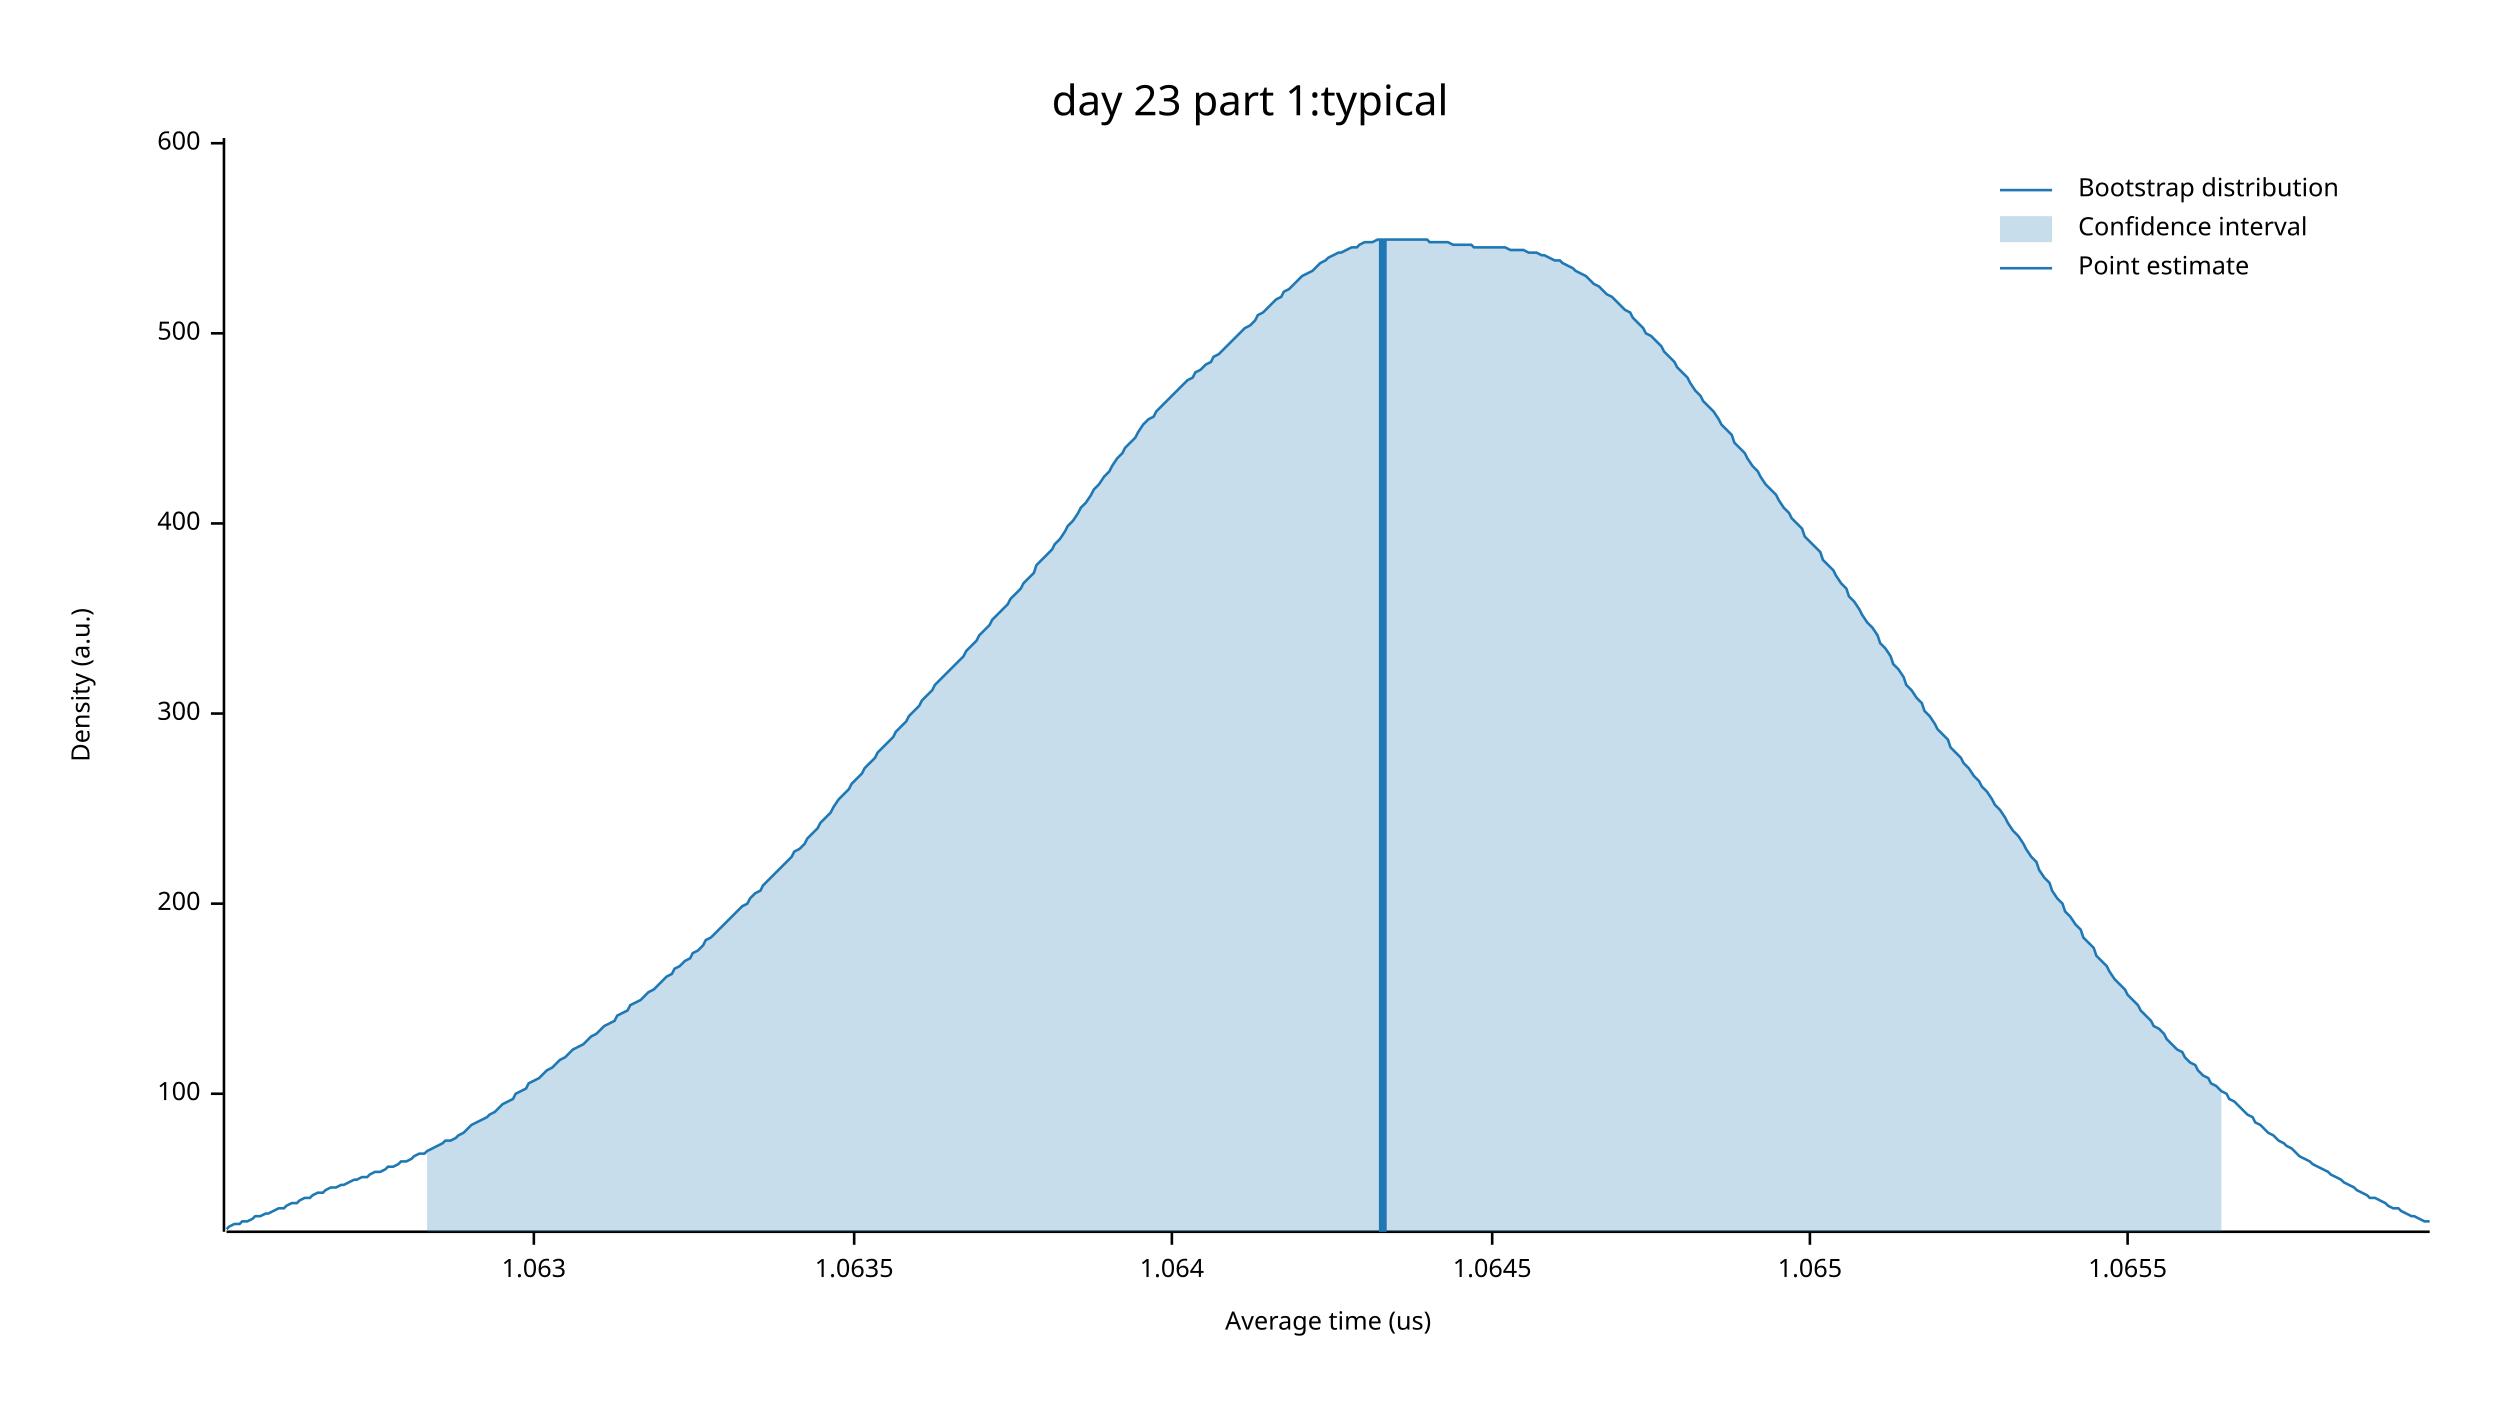
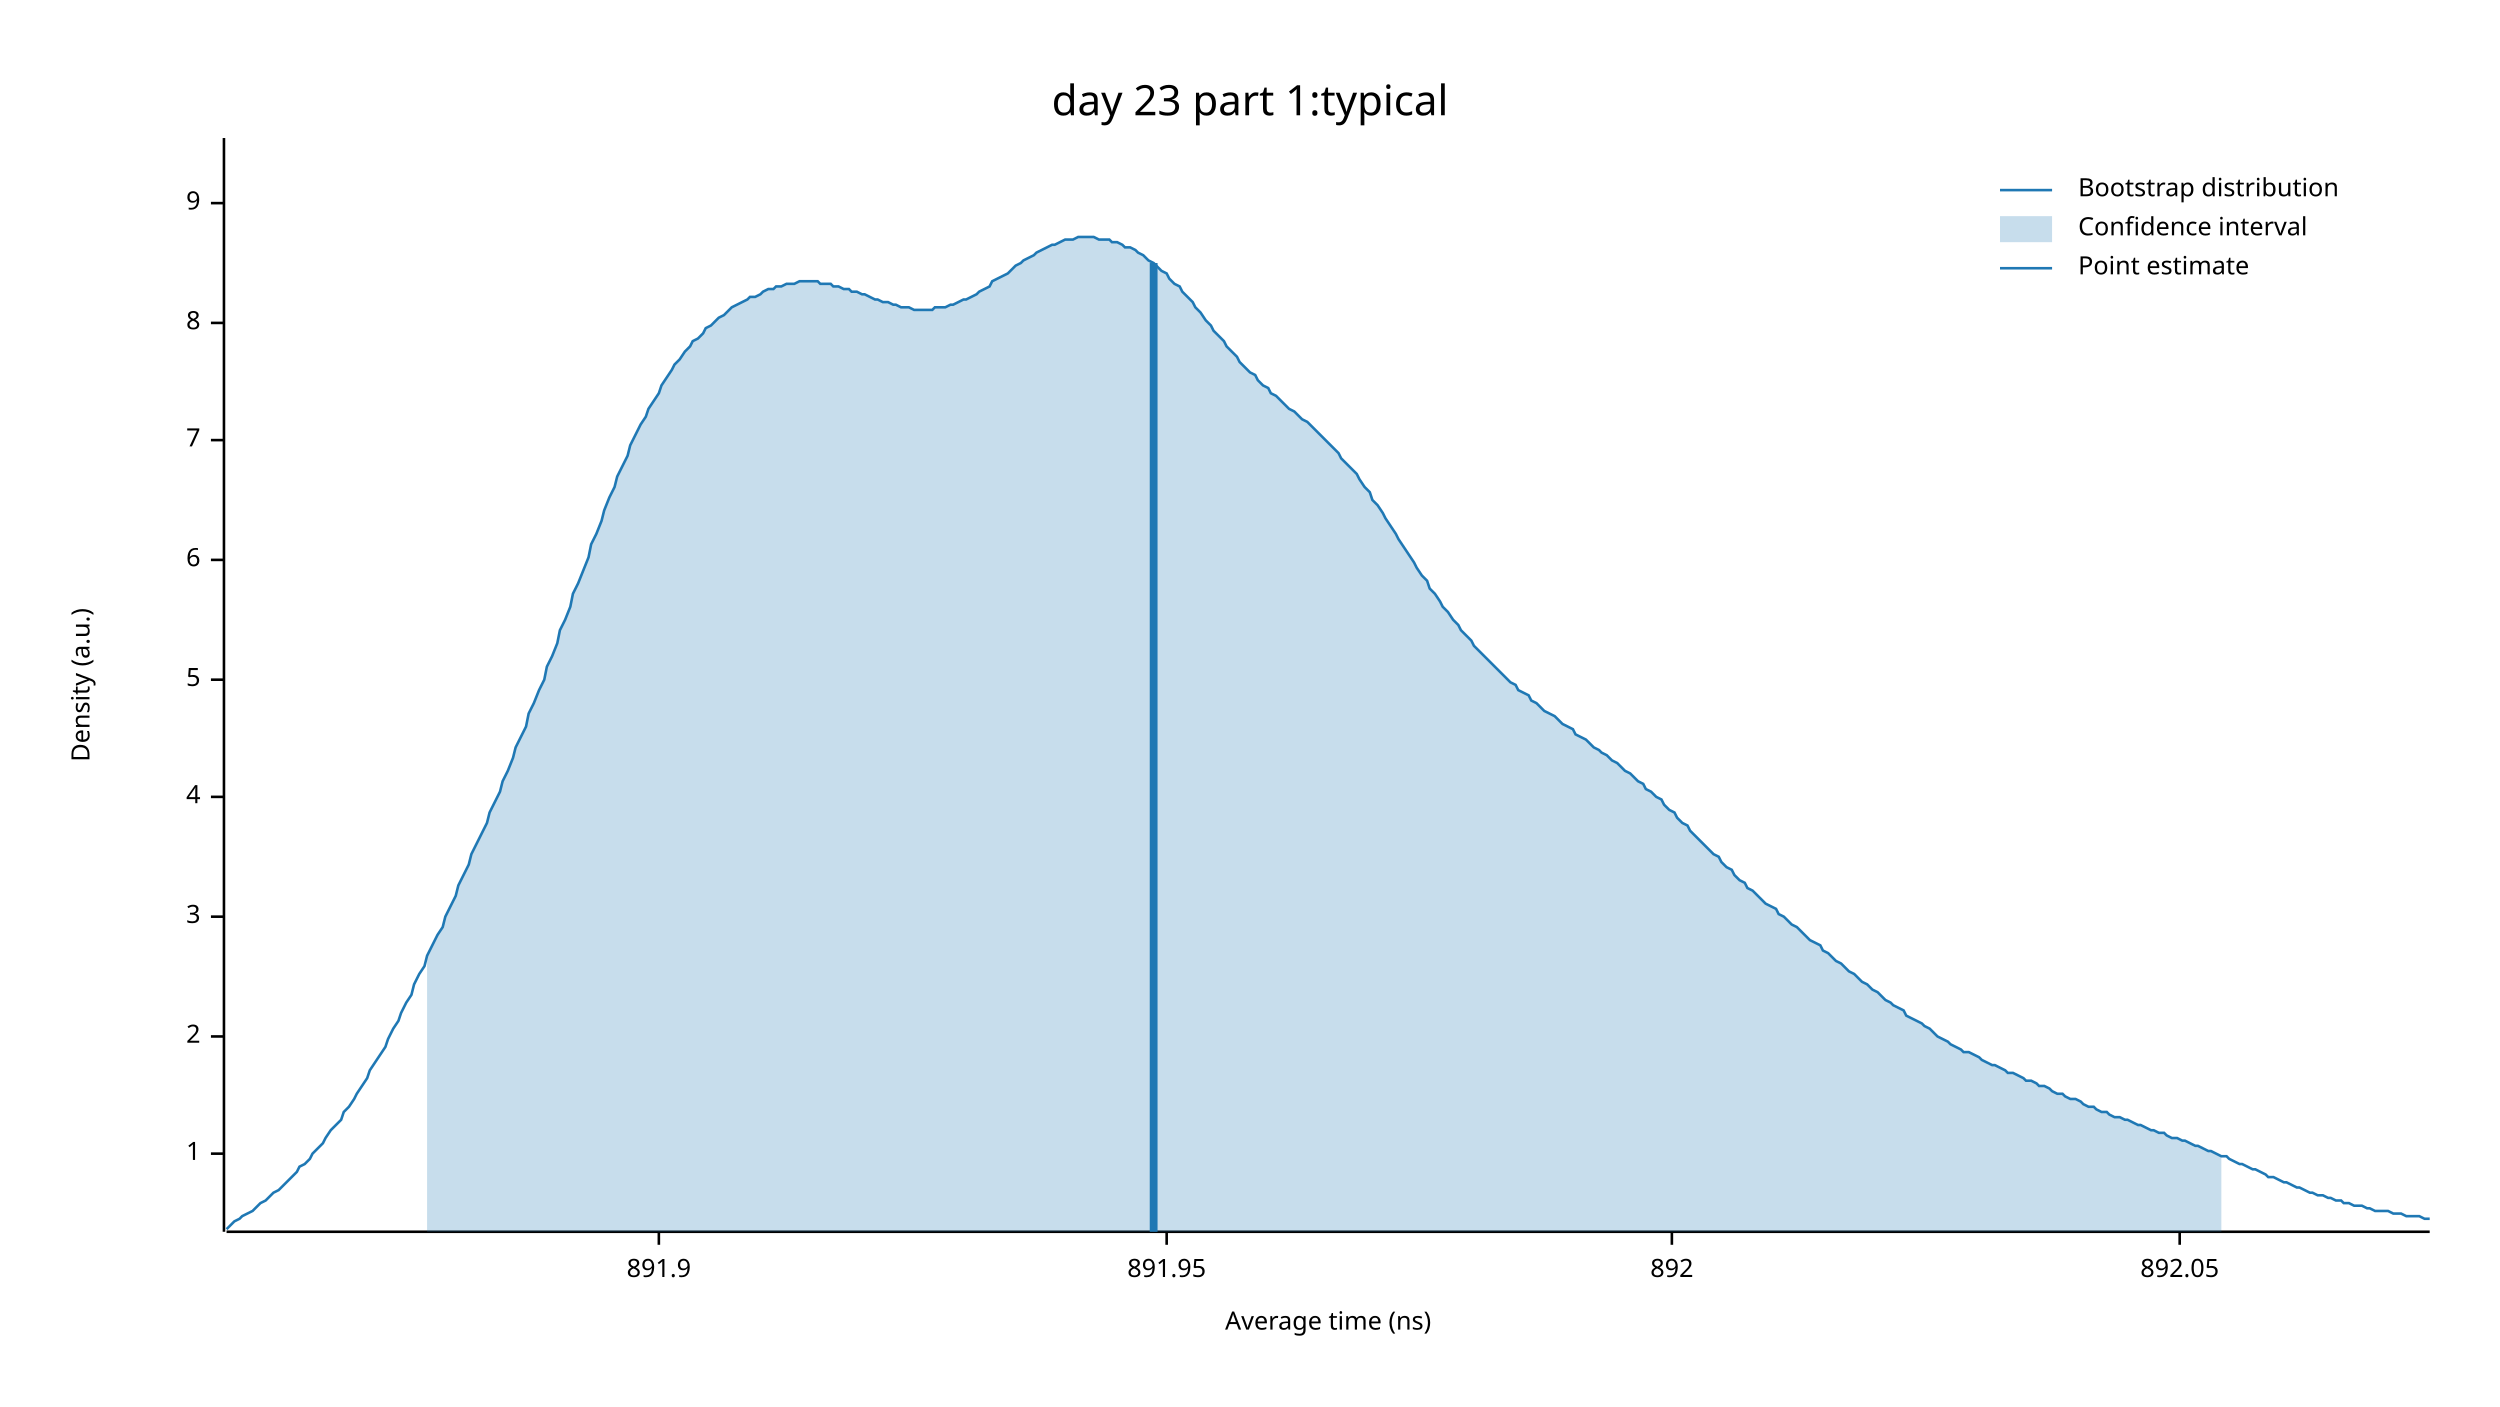
<svg xmlns="http://www.w3.org/2000/svg" width="960" height="540" viewBox="0 0 960 540">
  <text x="480" y="32" dy="0.76em" text-anchor="middle" font-family="sans-serif" font-size="16.129" opacity="1" fill="#000000">
day 23 part 1:typical
</text>
  <text x="27" y="263" dy="0.76em" text-anchor="middle" font-family="sans-serif" font-size="9.677" opacity="1" fill="#000000" transform="rotate(270, 27, 263)">
Density (a.u.)
</text>
  <text x="510" y="513" dy="-0.5ex" text-anchor="middle" font-family="sans-serif" font-size="9.677" opacity="1" fill="#000000">
- Average time (us)
+ Average time (ns)
</text>
  <polyline fill="none" opacity="1" stroke="#000000" stroke-width="1" points="86,53 86,473 " />
-   <text x="77" y="420" dy="0.5ex" text-anchor="end" font-family="sans-serif" font-size="9.677" opacity="1" fill="#000000">
- 100
+   <text x="77" y="443" dy="0.5ex" text-anchor="end" font-family="sans-serif" font-size="9.677" opacity="1" fill="#000000">
+ 1
</text>
-   <polyline fill="none" opacity="1" stroke="#000000" stroke-width="1" points="81,420 86,420 " />
-   <text x="77" y="347" dy="0.5ex" text-anchor="end" font-family="sans-serif" font-size="9.677" opacity="1" fill="#000000">
- 200
+   <polyline fill="none" opacity="1" stroke="#000000" stroke-width="1" points="81,443 86,443 " />
+   <text x="77" y="398" dy="0.5ex" text-anchor="end" font-family="sans-serif" font-size="9.677" opacity="1" fill="#000000">
+ 2
</text>
-   <polyline fill="none" opacity="1" stroke="#000000" stroke-width="1" points="81,347 86,347 " />
-   <text x="77" y="274" dy="0.5ex" text-anchor="end" font-family="sans-serif" font-size="9.677" opacity="1" fill="#000000">
- 300
+   <polyline fill="none" opacity="1" stroke="#000000" stroke-width="1" points="81,398 86,398 " />
+   <text x="77" y="352" dy="0.5ex" text-anchor="end" font-family="sans-serif" font-size="9.677" opacity="1" fill="#000000">
+ 3
</text>
-   <polyline fill="none" opacity="1" stroke="#000000" stroke-width="1" points="81,274 86,274 " />
-   <text x="77" y="201" dy="0.5ex" text-anchor="end" font-family="sans-serif" font-size="9.677" opacity="1" fill="#000000">
- 400
+   <polyline fill="none" opacity="1" stroke="#000000" stroke-width="1" points="81,352 86,352 " />
+   <text x="77" y="306" dy="0.5ex" text-anchor="end" font-family="sans-serif" font-size="9.677" opacity="1" fill="#000000">
+ 4
</text>
-   <polyline fill="none" opacity="1" stroke="#000000" stroke-width="1" points="81,201 86,201 " />
-   <text x="77" y="128" dy="0.5ex" text-anchor="end" font-family="sans-serif" font-size="9.677" opacity="1" fill="#000000">
- 500
+   <polyline fill="none" opacity="1" stroke="#000000" stroke-width="1" points="81,306 86,306 " />
+   <text x="77" y="261" dy="0.5ex" text-anchor="end" font-family="sans-serif" font-size="9.677" opacity="1" fill="#000000">
+ 5
</text>
-   <polyline fill="none" opacity="1" stroke="#000000" stroke-width="1" points="81,128 86,128 " />
-   <text x="77" y="55" dy="0.5ex" text-anchor="end" font-family="sans-serif" font-size="9.677" opacity="1" fill="#000000">
- 600
+   <polyline fill="none" opacity="1" stroke="#000000" stroke-width="1" points="81,261 86,261 " />
+   <text x="77" y="215" dy="0.5ex" text-anchor="end" font-family="sans-serif" font-size="9.677" opacity="1" fill="#000000">
+ 6
</text>
-   <polyline fill="none" opacity="1" stroke="#000000" stroke-width="1" points="81,55 86,55 " />
+   <polyline fill="none" opacity="1" stroke="#000000" stroke-width="1" points="81,215 86,215 " />
+   <text x="77" y="169" dy="0.5ex" text-anchor="end" font-family="sans-serif" font-size="9.677" opacity="1" fill="#000000">
+ 7
+ </text>
+   <polyline fill="none" opacity="1" stroke="#000000" stroke-width="1" points="81,169 86,169 " />
+   <text x="77" y="124" dy="0.5ex" text-anchor="end" font-family="sans-serif" font-size="9.677" opacity="1" fill="#000000">
+ 8
+ </text>
+   <polyline fill="none" opacity="1" stroke="#000000" stroke-width="1" points="81,124 86,124 " />
+   <text x="77" y="78" dy="0.5ex" text-anchor="end" font-family="sans-serif" font-size="9.677" opacity="1" fill="#000000">
+ 9
+ </text>
+   <polyline fill="none" opacity="1" stroke="#000000" stroke-width="1" points="81,78 86,78 " />
  <polyline fill="none" opacity="1" stroke="#000000" stroke-width="1" points="87,473 933,473 " />
-   <text x="205" y="483" dy="0.76em" text-anchor="middle" font-family="sans-serif" font-size="9.677" opacity="1" fill="#000000">
- 1.063
+   <text x="253" y="483" dy="0.76em" text-anchor="middle" font-family="sans-serif" font-size="9.677" opacity="1" fill="#000000">
+ 891.9
</text>
-   <polyline fill="none" opacity="1" stroke="#000000" stroke-width="1" points="205,473 205,478 " />
-   <text x="328" y="483" dy="0.76em" text-anchor="middle" font-family="sans-serif" font-size="9.677" opacity="1" fill="#000000">
- 1.0635
+   <polyline fill="none" opacity="1" stroke="#000000" stroke-width="1" points="253,473 253,478 " />
+   <text x="448" y="483" dy="0.76em" text-anchor="middle" font-family="sans-serif" font-size="9.677" opacity="1" fill="#000000">
+ 891.95
</text>
-   <polyline fill="none" opacity="1" stroke="#000000" stroke-width="1" points="328,473 328,478 " />
-   <text x="450" y="483" dy="0.76em" text-anchor="middle" font-family="sans-serif" font-size="9.677" opacity="1" fill="#000000">
- 1.064
+   <polyline fill="none" opacity="1" stroke="#000000" stroke-width="1" points="448,473 448,478 " />
+   <text x="642" y="483" dy="0.76em" text-anchor="middle" font-family="sans-serif" font-size="9.677" opacity="1" fill="#000000">
+ 892
</text>
-   <polyline fill="none" opacity="1" stroke="#000000" stroke-width="1" points="450,473 450,478 " />
-   <text x="573" y="483" dy="0.76em" text-anchor="middle" font-family="sans-serif" font-size="9.677" opacity="1" fill="#000000">
- 1.0645
+   <polyline fill="none" opacity="1" stroke="#000000" stroke-width="1" points="642,473 642,478 " />
+   <text x="837" y="483" dy="0.76em" text-anchor="middle" font-family="sans-serif" font-size="9.677" opacity="1" fill="#000000">
+ 892.05
</text>
-   <polyline fill="none" opacity="1" stroke="#000000" stroke-width="1" points="573,473 573,478 " />
-   <text x="695" y="483" dy="0.76em" text-anchor="middle" font-family="sans-serif" font-size="9.677" opacity="1" fill="#000000">
- 1.065
- </text>
-   <polyline fill="none" opacity="1" stroke="#000000" stroke-width="1" points="695,473 695,478 " />
-   <text x="817" y="483" dy="0.76em" text-anchor="middle" font-family="sans-serif" font-size="9.677" opacity="1" fill="#000000">
- 1.0655
- </text>
-   <polyline fill="none" opacity="1" stroke="#000000" stroke-width="1" points="817,473 817,478 " />
-   <polyline fill="none" opacity="1" stroke="#1F78B4" stroke-width="1" points="87,472 88,471 90,470 92,470 93,469 95,469 97,468 98,467 100,467 102,466 103,466 105,465 107,464 109,464 110,463 112,462 114,462 115,461 117,460 119,460 120,459 122,458 124,458 125,457 127,456 129,456 131,455 132,455 134,454 136,453 137,453 139,452 141,452 142,451 144,450 146,450 148,449 149,448 151,448 153,447 154,446 156,446 158,445 159,444 161,443 163,443 164,442 166,441 168,440 170,439 171,438 173,438 175,437 176,436 178,435 180,433 181,432 183,431 185,430 187,429 188,428 190,427 192,425 193,424 195,423 197,422 198,420 200,419 202,418 203,416 205,415 207,414 209,412 210,411 212,410 214,408 215,407 217,406 219,404 220,403 222,402 224,401 226,399 227,398 229,397 231,395 232,394 234,393 236,392 237,390 239,389 241,388 242,386 244,385 246,384 248,382 249,381 251,380 253,378 254,377 256,375 258,374 259,372 261,371 263,369 265,368 266,366 268,365 270,363 271,361 273,360 275,358 276,357 278,355 280,353 281,352 283,350 285,348 287,347 288,345 290,343 292,342 293,340 295,338 297,336 298,335 300,333 302,331 304,329 305,327 307,326 309,324 310,322 312,320 314,318 315,316 317,314 319,312 320,310 322,307 324,305 326,303 327,301 329,299 331,297 332,295 334,293 336,291 337,289 339,287 341,285 343,283 344,281 346,279 348,277 349,275 351,273 353,271 354,269 356,267 358,265 359,263 361,261 363,259 365,257 366,256 368,254 370,252 371,250 373,248 375,246 376,244 378,242 380,240 381,238 383,236 385,234 387,232 388,230 390,228 392,226 393,224 395,222 397,220 398,217 400,215 402,213 404,211 405,209 407,207 409,204 410,202 412,200 414,197 415,195 417,193 419,190 420,188 422,186 424,183 426,181 427,179 429,176 431,174 432,172 434,170 436,168 437,166 439,163 441,161 443,160 444,158 446,156 448,154 449,153 451,151 453,149 454,148 456,146 458,145 459,143 461,142 463,140 465,139 466,137 468,136 470,134 471,133 473,131 475,129 476,128 478,126 480,125 482,123 483,121 485,120 487,118 488,117 490,115 492,114 493,112 495,111 497,109 498,108 500,106 502,105 504,104 505,103 507,101 509,100 510,99 512,98 514,97 515,97 517,96 519,95 521,95 522,94 524,93 526,93 527,93 529,92 531,92 532,92 534,92 536,92 537,92 539,92 541,92 543,92 544,92 546,92 548,92 549,93 551,93 553,93 554,93 556,93 558,94 560,94 561,94 563,94 565,94 566,95 568,95 570,95 571,95 573,95 575,95 576,95 578,95 580,96 582,96 583,96 585,96 587,97 588,97 590,97 592,98 593,98 595,99 597,100 599,100 600,101 602,102 604,103 605,104 607,105 609,106 610,107 612,109 614,110 615,111 617,113 619,114 621,116 622,117 624,119 626,120 627,122 629,124 631,126 632,128 634,129 636,131 638,133 639,135 641,137 643,139 644,141 646,143 648,145 649,147 651,150 653,152 654,154 656,156 658,158 660,161 661,163 663,165 665,167 666,170 668,172 670,174 671,176 673,179 675,181 676,183 678,186 680,188 682,190 683,192 685,195 687,197 688,199 690,201 692,203 693,206 695,208 697,210 699,212 700,215 702,217 704,219 705,221 707,224 709,226 710,229 712,231 714,234 715,236 717,239 719,241 721,244 722,247 724,249 726,252 727,255 729,257 731,260 732,263 734,265 736,268 738,270 739,273 741,275 743,278 744,280 746,282 748,284 749,287 751,289 753,291 754,293 756,295 758,298 760,300 761,302 763,304 765,307 766,309 768,311 770,314 771,316 773,319 775,321 777,324 778,326 780,329 782,331 783,334 785,337 787,339 788,342 790,345 792,347 793,350 795,352 797,355 799,357 800,360 802,362 804,364 805,367 807,369 809,371 810,373 812,376 814,378 816,380 817,382 819,384 821,386 822,388 824,390 826,392 827,394 829,395 831,397 832,399 834,401 836,403 838,404 839,406 841,408 843,409 844,411 846,413 848,414 849,416 851,417 853,419 855,420 856,422 858,423 860,425 861,426 863,428 865,429 866,431 868,432 870,434 871,435 873,436 875,438 877,439 878,440 880,441 882,443 883,444 885,445 887,446 888,447 890,448 892,449 894,450 895,451 897,452 899,453 900,454 902,455 904,456 905,457 907,458 909,459 910,460 912,460 914,461 916,462 917,463 919,464 921,464 922,465 924,466 926,467 927,467 929,468 931,469 933,469 " />
-   <polygon opacity="0.25" fill="#1F78B4" points="164,442 166,441 168,440 170,439 171,438 173,438 175,437 176,436 178,435 180,433 181,432 183,431 185,430 187,429 188,428 190,427 192,425 193,424 195,423 197,422 198,420 200,419 202,418 203,416 205,415 207,414 209,412 210,411 212,410 214,408 215,407 217,406 219,404 220,403 222,402 224,401 226,399 227,398 229,397 231,395 232,394 234,393 236,392 237,390 239,389 241,388 242,386 244,385 246,384 248,382 249,381 251,380 253,378 254,377 256,375 258,374 259,372 261,371 263,369 265,368 266,366 268,365 270,363 271,361 273,360 275,358 276,357 278,355 280,353 281,352 283,350 285,348 287,347 288,345 290,343 292,342 293,340 295,338 297,336 298,335 300,333 302,331 304,329 305,327 307,326 309,324 310,322 312,320 314,318 315,316 317,314 319,312 320,310 322,307 324,305 326,303 327,301 329,299 331,297 332,295 334,293 336,291 337,289 339,287 341,285 343,283 344,281 346,279 348,277 349,275 351,273 353,271 354,269 356,267 358,265 359,263 361,261 363,259 365,257 366,256 368,254 370,252 371,250 373,248 375,246 376,244 378,242 380,240 381,238 383,236 385,234 387,232 388,230 390,228 392,226 393,224 395,222 397,220 398,217 400,215 402,213 404,211 405,209 407,207 409,204 410,202 412,200 414,197 415,195 417,193 419,190 420,188 422,186 424,183 426,181 427,179 429,176 431,174 432,172 434,170 436,168 437,166 439,163 441,161 443,160 444,158 446,156 448,154 449,153 451,151 453,149 454,148 456,146 458,145 459,143 461,142 463,140 465,139 466,137 468,136 470,134 471,133 473,131 475,129 476,128 478,126 480,125 482,123 483,121 485,120 487,118 488,117 490,115 492,114 493,112 495,111 497,109 498,108 500,106 502,105 504,104 505,103 507,101 509,100 510,99 512,98 514,97 515,97 517,96 519,95 521,95 522,94 524,93 526,93 527,93 529,92 531,92 532,92 534,92 536,92 537,92 539,92 541,92 543,92 544,92 546,92 548,92 549,93 551,93 553,93 554,93 556,93 558,94 560,94 561,94 563,94 565,94 566,95 568,95 570,95 571,95 573,95 575,95 576,95 578,95 580,96 582,96 583,96 585,96 587,97 588,97 590,97 592,98 593,98 595,99 597,100 599,100 600,101 602,102 604,103 605,104 607,105 609,106 610,107 612,109 614,110 615,111 617,113 619,114 621,116 622,117 624,119 626,120 627,122 629,124 631,126 632,128 634,129 636,131 638,133 639,135 641,137 643,139 644,141 646,143 648,145 649,147 651,150 653,152 654,154 656,156 658,158 660,161 661,163 663,165 665,167 666,170 668,172 670,174 671,176 673,179 675,181 676,183 678,186 680,188 682,190 683,192 685,195 687,197 688,199 690,201 692,203 693,206 695,208 697,210 699,212 700,215 702,217 704,219 705,221 707,224 709,226 710,229 712,231 714,234 715,236 717,239 719,241 721,244 722,247 724,249 726,252 727,255 729,257 731,260 732,263 734,265 736,268 738,270 739,273 741,275 743,278 744,280 746,282 748,284 749,287 751,289 753,291 754,293 756,295 758,298 760,300 761,302 763,304 765,307 766,309 768,311 770,314 771,316 773,319 775,321 777,324 778,326 780,329 782,331 783,334 785,337 787,339 788,342 790,345 792,347 793,350 795,352 797,355 799,357 800,360 802,362 804,364 805,367 807,369 809,371 810,373 812,376 814,378 816,380 817,382 819,384 821,386 822,388 824,390 826,392 827,394 829,395 831,397 832,399 834,401 836,403 838,404 839,406 841,408 843,409 844,411 846,413 848,414 849,416 851,417 853,419 853,473 164,473 " />
-   <polyline fill="none" opacity="1" stroke="#1F78B4" stroke-width="3" points="531,473 531,92 " />
+   <polyline fill="none" opacity="1" stroke="#000000" stroke-width="1" points="837,473 837,478 " />
+   <polyline fill="none" opacity="1" stroke="#1F78B4" stroke-width="1" points="87,472 88,471 90,469 92,468 93,467 95,466 97,465 98,464 100,462 102,461 103,460 105,458 107,457 109,455 110,454 112,452 114,450 115,448 117,447 119,445 120,443 122,441 124,439 125,437 127,434 129,432 131,430 132,427 134,425 136,422 137,420 139,417 141,414 142,411 144,408 146,405 148,402 149,399 151,395 153,392 154,389 156,385 158,382 159,378 161,374 163,371 164,367 166,363 168,359 170,356 171,352 173,348 175,344 176,340 178,336 180,332 181,328 183,324 185,320 187,316 188,312 190,308 192,304 193,300 195,296 197,291 198,287 200,283 202,279 203,274 205,270 207,265 209,261 210,256 212,252 214,247 215,242 217,238 219,233 220,228 222,224 224,219 226,214 227,209 229,205 231,200 232,196 234,191 236,187 237,183 239,179 241,175 242,171 244,167 246,163 248,160 249,157 251,154 253,151 254,148 256,145 258,142 259,140 261,138 263,135 265,133 266,131 268,130 270,128 271,126 273,125 275,123 276,122 278,121 280,119 281,118 283,117 285,116 287,115 288,114 290,114 292,113 293,112 295,111 297,111 298,110 300,110 302,109 304,109 305,109 307,108 309,108 310,108 312,108 314,108 315,109 317,109 319,109 320,110 322,110 324,111 326,111 327,112 329,112 331,113 332,113 334,114 336,115 337,115 339,116 341,116 343,117 344,117 346,118 348,118 349,118 351,119 353,119 354,119 356,119 358,119 359,118 361,118 363,118 365,117 366,117 368,116 370,115 371,115 373,114 375,113 376,112 378,111 380,110 381,108 383,107 385,106 387,105 388,104 390,102 392,101 393,100 395,99 397,98 398,97 400,96 402,95 404,94 405,94 407,93 409,92 410,92 412,92 414,91 415,91 417,91 419,91 420,91 422,92 424,92 426,92 427,93 429,93 431,94 432,95 434,95 436,96 437,97 439,98 441,100 443,101 444,102 446,104 448,105 449,107 451,109 453,110 454,112 456,114 458,116 459,118 461,120 463,123 465,125 466,127 468,129 470,131 471,133 473,135 475,137 476,139 478,141 480,143 482,144 483,146 485,148 487,149 488,151 490,152 492,154 493,155 495,157 497,158 498,159 500,161 502,162 504,164 505,165 507,167 509,169 510,170 512,172 514,174 515,176 517,178 519,180 521,182 522,184 524,187 526,189 527,192 529,194 531,197 532,199 534,202 536,205 537,207 539,210 541,213 543,216 544,218 546,221 548,223 549,226 551,228 553,231 554,233 556,235 558,238 560,240 561,242 563,244 565,246 566,248 568,250 570,252 571,253 573,255 575,257 576,258 578,260 580,262 582,263 583,265 585,266 587,267 588,269 590,270 592,272 593,273 595,274 597,275 599,277 600,278 602,279 604,280 605,282 607,283 609,284 610,285 612,287 614,288 615,289 617,290 619,292 621,293 622,294 624,296 626,297 627,298 629,300 631,301 632,303 634,304 636,306 638,307 639,309 641,311 643,312 644,314 646,316 648,317 649,319 651,321 653,323 654,324 656,326 658,328 660,329 661,331 663,333 665,334 666,336 668,338 670,339 671,341 673,342 675,344 676,345 678,347 680,348 682,349 683,351 685,352 687,354 688,355 690,356 692,358 693,359 695,361 697,362 699,363 700,365 702,366 704,368 705,369 707,370 709,372 710,373 712,374 714,376 715,377 717,378 719,380 721,381 722,382 724,384 726,385 727,386 729,387 731,388 732,390 734,391 736,392 738,393 739,394 741,395 743,397 744,398 746,399 748,400 749,401 751,402 753,403 754,404 756,404 758,405 760,406 761,407 763,408 765,409 766,409 768,410 770,411 771,412 773,412 775,413 777,414 778,415 780,415 782,416 783,417 785,417 787,418 788,419 790,420 792,420 793,421 795,422 797,422 799,423 800,424 802,425 804,425 805,426 807,427 809,427 810,428 812,429 814,429 816,430 817,430 819,431 821,432 822,432 824,433 826,434 827,434 829,435 831,435 832,436 834,437 836,437 838,438 839,438 841,439 843,440 844,440 846,441 848,442 849,442 851,443 853,444 855,444 856,445 858,446 860,447 861,447 863,448 865,449 866,449 868,450 870,451 871,452 873,452 875,453 877,454 878,454 880,455 882,456 883,456 885,457 887,458 888,458 890,459 892,459 894,460 895,460 897,461 899,461 900,462 902,462 904,463 905,463 907,463 909,464 910,464 912,465 914,465 916,465 917,465 919,466 921,466 922,466 924,467 926,467 927,467 929,467 931,468 933,468 " />
+   <polygon opacity="0.25" fill="#1F78B4" points="164,367 166,363 168,359 170,356 171,352 173,348 175,344 176,340 178,336 180,332 181,328 183,324 185,320 187,316 188,312 190,308 192,304 193,300 195,296 197,291 198,287 200,283 202,279 203,274 205,270 207,265 209,261 210,256 212,252 214,247 215,242 217,238 219,233 220,228 222,224 224,219 226,214 227,209 229,205 231,200 232,196 234,191 236,187 237,183 239,179 241,175 242,171 244,167 246,163 248,160 249,157 251,154 253,151 254,148 256,145 258,142 259,140 261,138 263,135 265,133 266,131 268,130 270,128 271,126 273,125 275,123 276,122 278,121 280,119 281,118 283,117 285,116 287,115 288,114 290,114 292,113 293,112 295,111 297,111 298,110 300,110 302,109 304,109 305,109 307,108 309,108 310,108 312,108 314,108 315,109 317,109 319,109 320,110 322,110 324,111 326,111 327,112 329,112 331,113 332,113 334,114 336,115 337,115 339,116 341,116 343,117 344,117 346,118 348,118 349,118 351,119 353,119 354,119 356,119 358,119 359,118 361,118 363,118 365,117 366,117 368,116 370,115 371,115 373,114 375,113 376,112 378,111 380,110 381,108 383,107 385,106 387,105 388,104 390,102 392,101 393,100 395,99 397,98 398,97 400,96 402,95 404,94 405,94 407,93 409,92 410,92 412,92 414,91 415,91 417,91 419,91 420,91 422,92 424,92 426,92 427,93 429,93 431,94 432,95 434,95 436,96 437,97 439,98 441,100 443,101 444,102 446,104 448,105 449,107 451,109 453,110 454,112 456,114 458,116 459,118 461,120 463,123 465,125 466,127 468,129 470,131 471,133 473,135 475,137 476,139 478,141 480,143 482,144 483,146 485,148 487,149 488,151 490,152 492,154 493,155 495,157 497,158 498,159 500,161 502,162 504,164 505,165 507,167 509,169 510,170 512,172 514,174 515,176 517,178 519,180 521,182 522,184 524,187 526,189 527,192 529,194 531,197 532,199 534,202 536,205 537,207 539,210 541,213 543,216 544,218 546,221 548,223 549,226 551,228 553,231 554,233 556,235 558,238 560,240 561,242 563,244 565,246 566,248 568,250 570,252 571,253 573,255 575,257 576,258 578,260 580,262 582,263 583,265 585,266 587,267 588,269 590,270 592,272 593,273 595,274 597,275 599,277 600,278 602,279 604,280 605,282 607,283 609,284 610,285 612,287 614,288 615,289 617,290 619,292 621,293 622,294 624,296 626,297 627,298 629,300 631,301 632,303 634,304 636,306 638,307 639,309 641,311 643,312 644,314 646,316 648,317 649,319 651,321 653,323 654,324 656,326 658,328 660,329 661,331 663,333 665,334 666,336 668,338 670,339 671,341 673,342 675,344 676,345 678,347 680,348 682,349 683,351 685,352 687,354 688,355 690,356 692,358 693,359 695,361 697,362 699,363 700,365 702,366 704,368 705,369 707,370 709,372 710,373 712,374 714,376 715,377 717,378 719,380 721,381 722,382 724,384 726,385 727,386 729,387 731,388 732,390 734,391 736,392 738,393 739,394 741,395 743,397 744,398 746,399 748,400 749,401 751,402 753,403 754,404 756,404 758,405 760,406 761,407 763,408 765,409 766,409 768,410 770,411 771,412 773,412 775,413 777,414 778,415 780,415 782,416 783,417 785,417 787,418 788,419 790,420 792,420 793,421 795,422 797,422 799,423 800,424 802,425 804,425 805,426 807,427 809,427 810,428 812,429 814,429 816,430 817,430 819,431 821,432 822,432 824,433 826,434 827,434 829,435 831,435 832,436 834,437 836,437 838,438 839,438 841,439 843,440 844,440 846,441 848,442 849,442 851,443 853,444 853,473 164,473 " />
+   <polyline fill="none" opacity="1" stroke="#1F78B4" stroke-width="3" points="443,473 443,101 " />
  <text x="798" y="68" dy="0.76em" text-anchor="start" font-family="sans-serif" font-size="9.677" opacity="1" fill="#000000">
Bootstrap distribution
</text>
  <text x="798" y="83" dy="0.76em" text-anchor="start" font-family="sans-serif" font-size="9.677" opacity="1" fill="#000000">
Confidence interval
</text>
  <text x="798" y="98" dy="0.76em" text-anchor="start" font-family="sans-serif" font-size="9.677" opacity="1" fill="#000000">
Point estimate
</text>
  <polyline fill="none" opacity="1" stroke="#1F78B4" stroke-width="1" points="768,73 788,73 " />
  <rect x="768" y="83" width="20" height="10" opacity="0.25" fill="#1F78B4" stroke="none" />
  <polyline fill="none" opacity="1" stroke="#1F78B4" stroke-width="1" points="768,103 788,103 " />
</svg>
